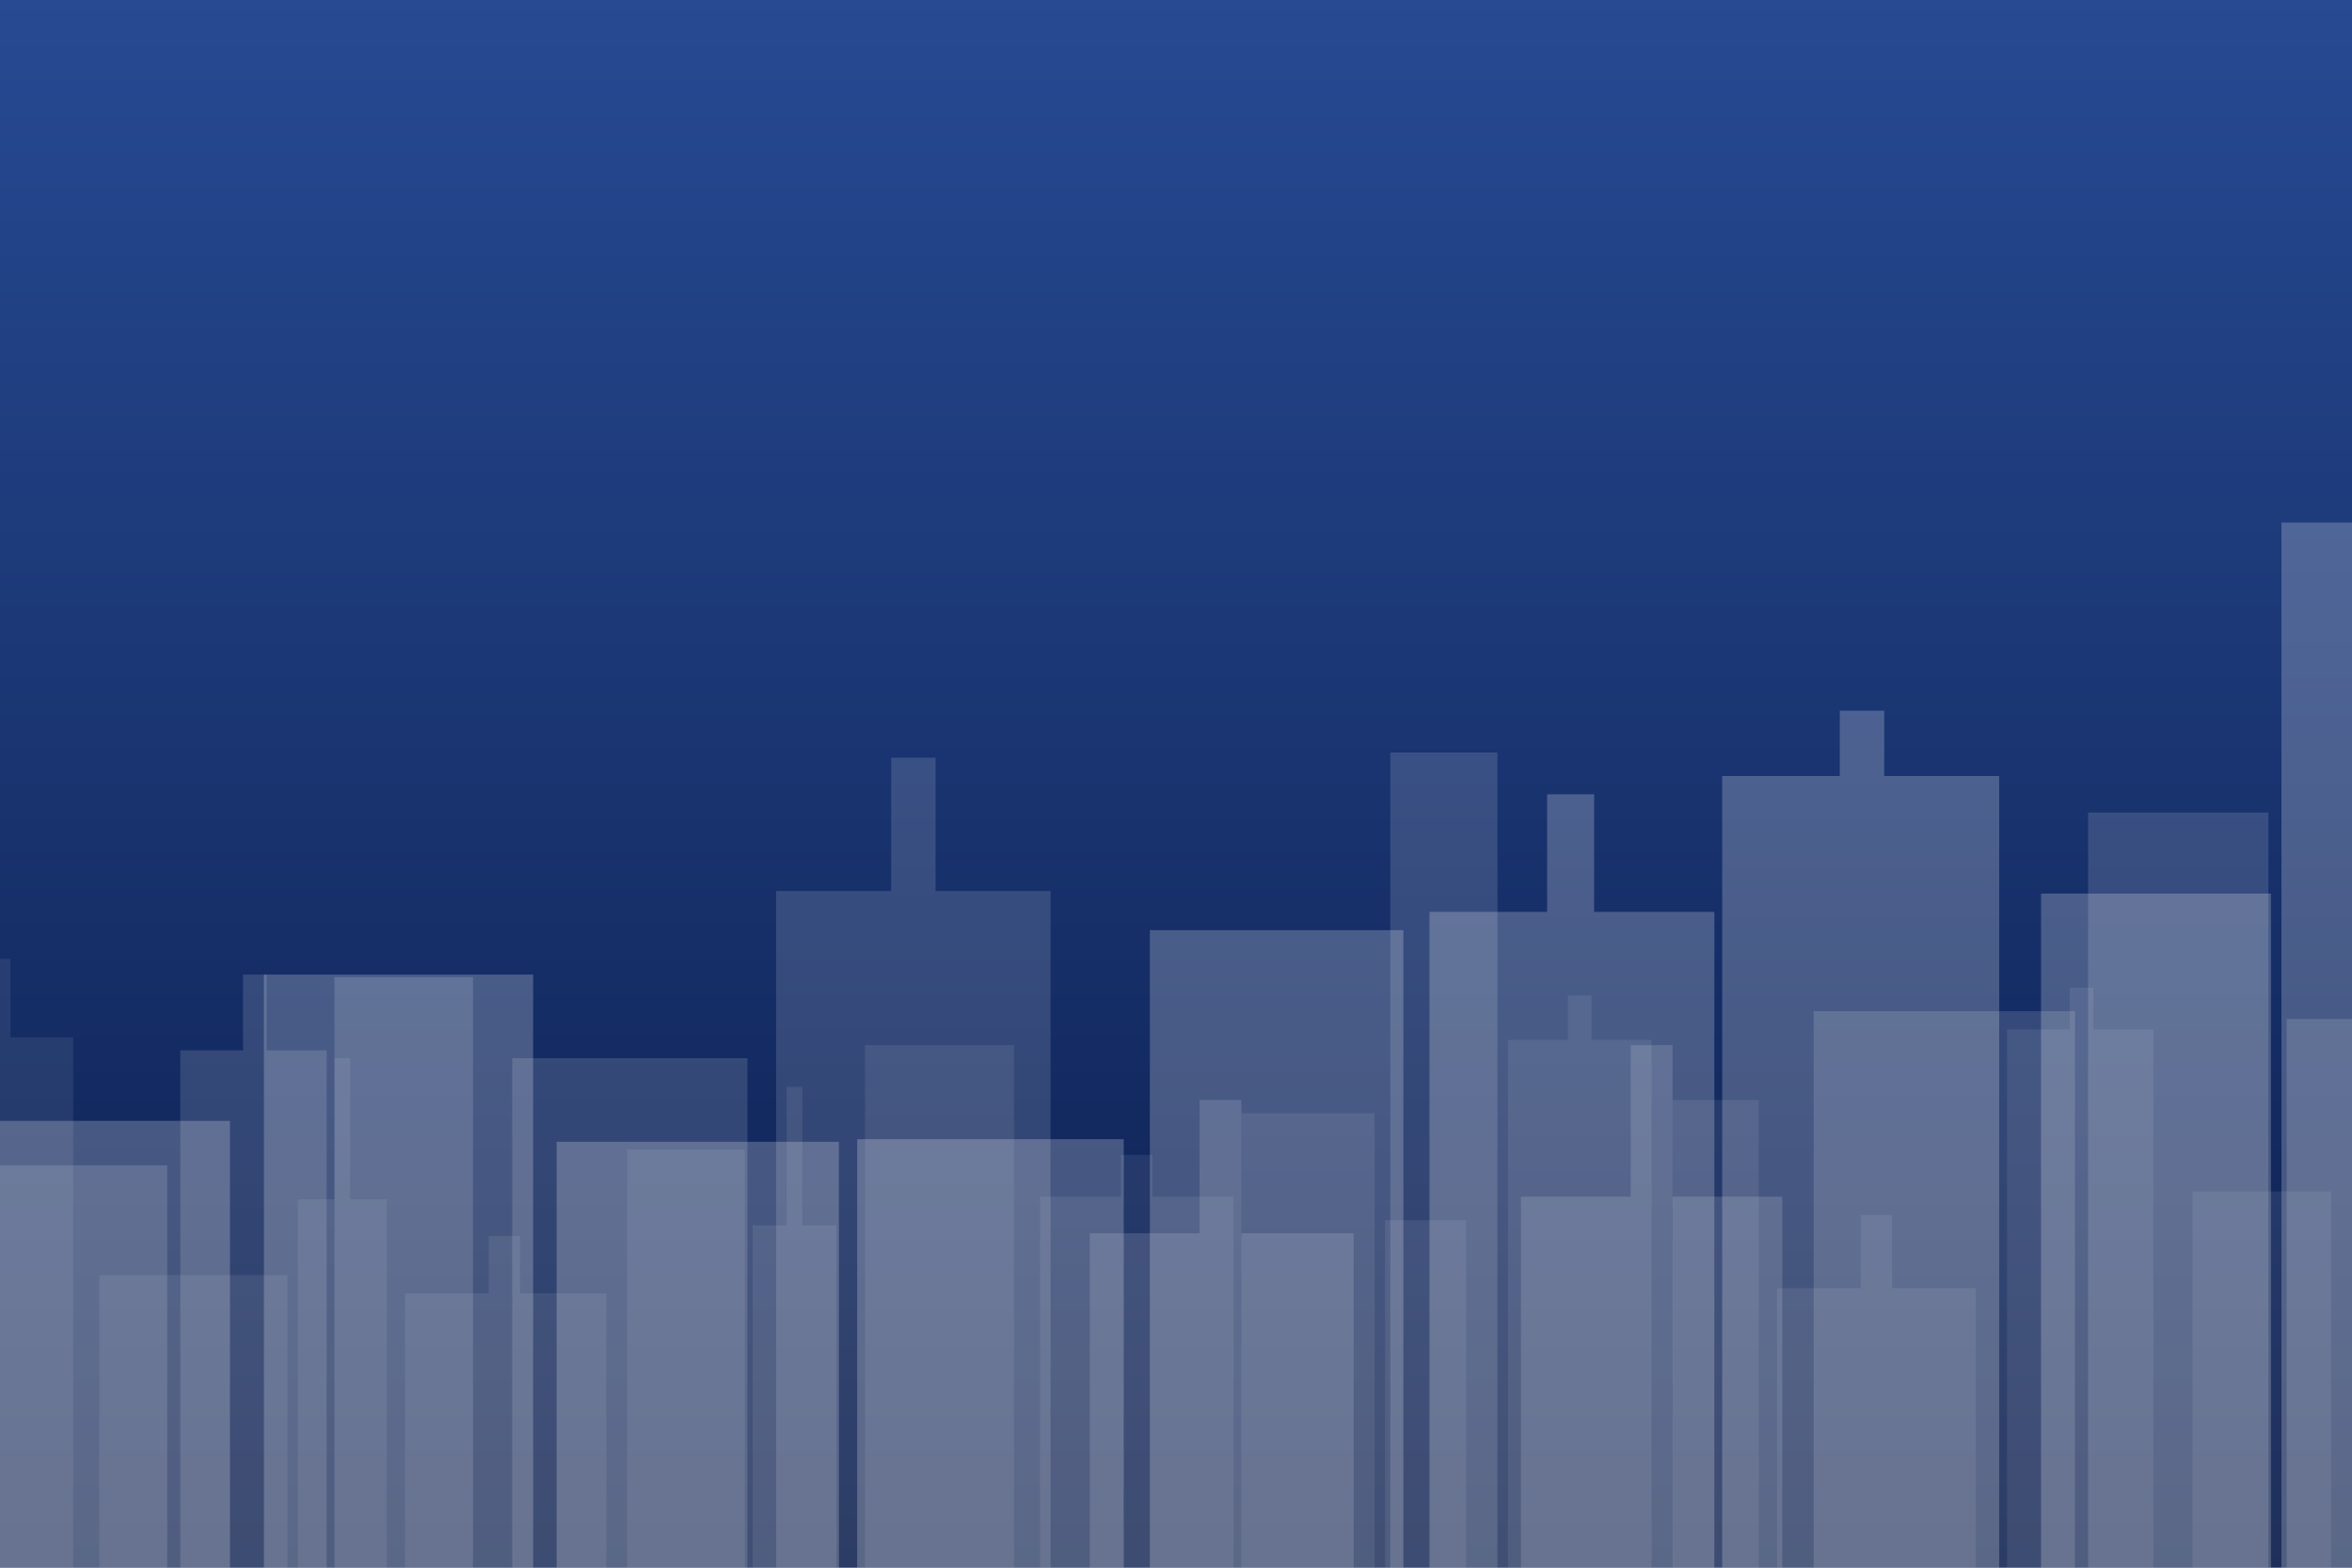
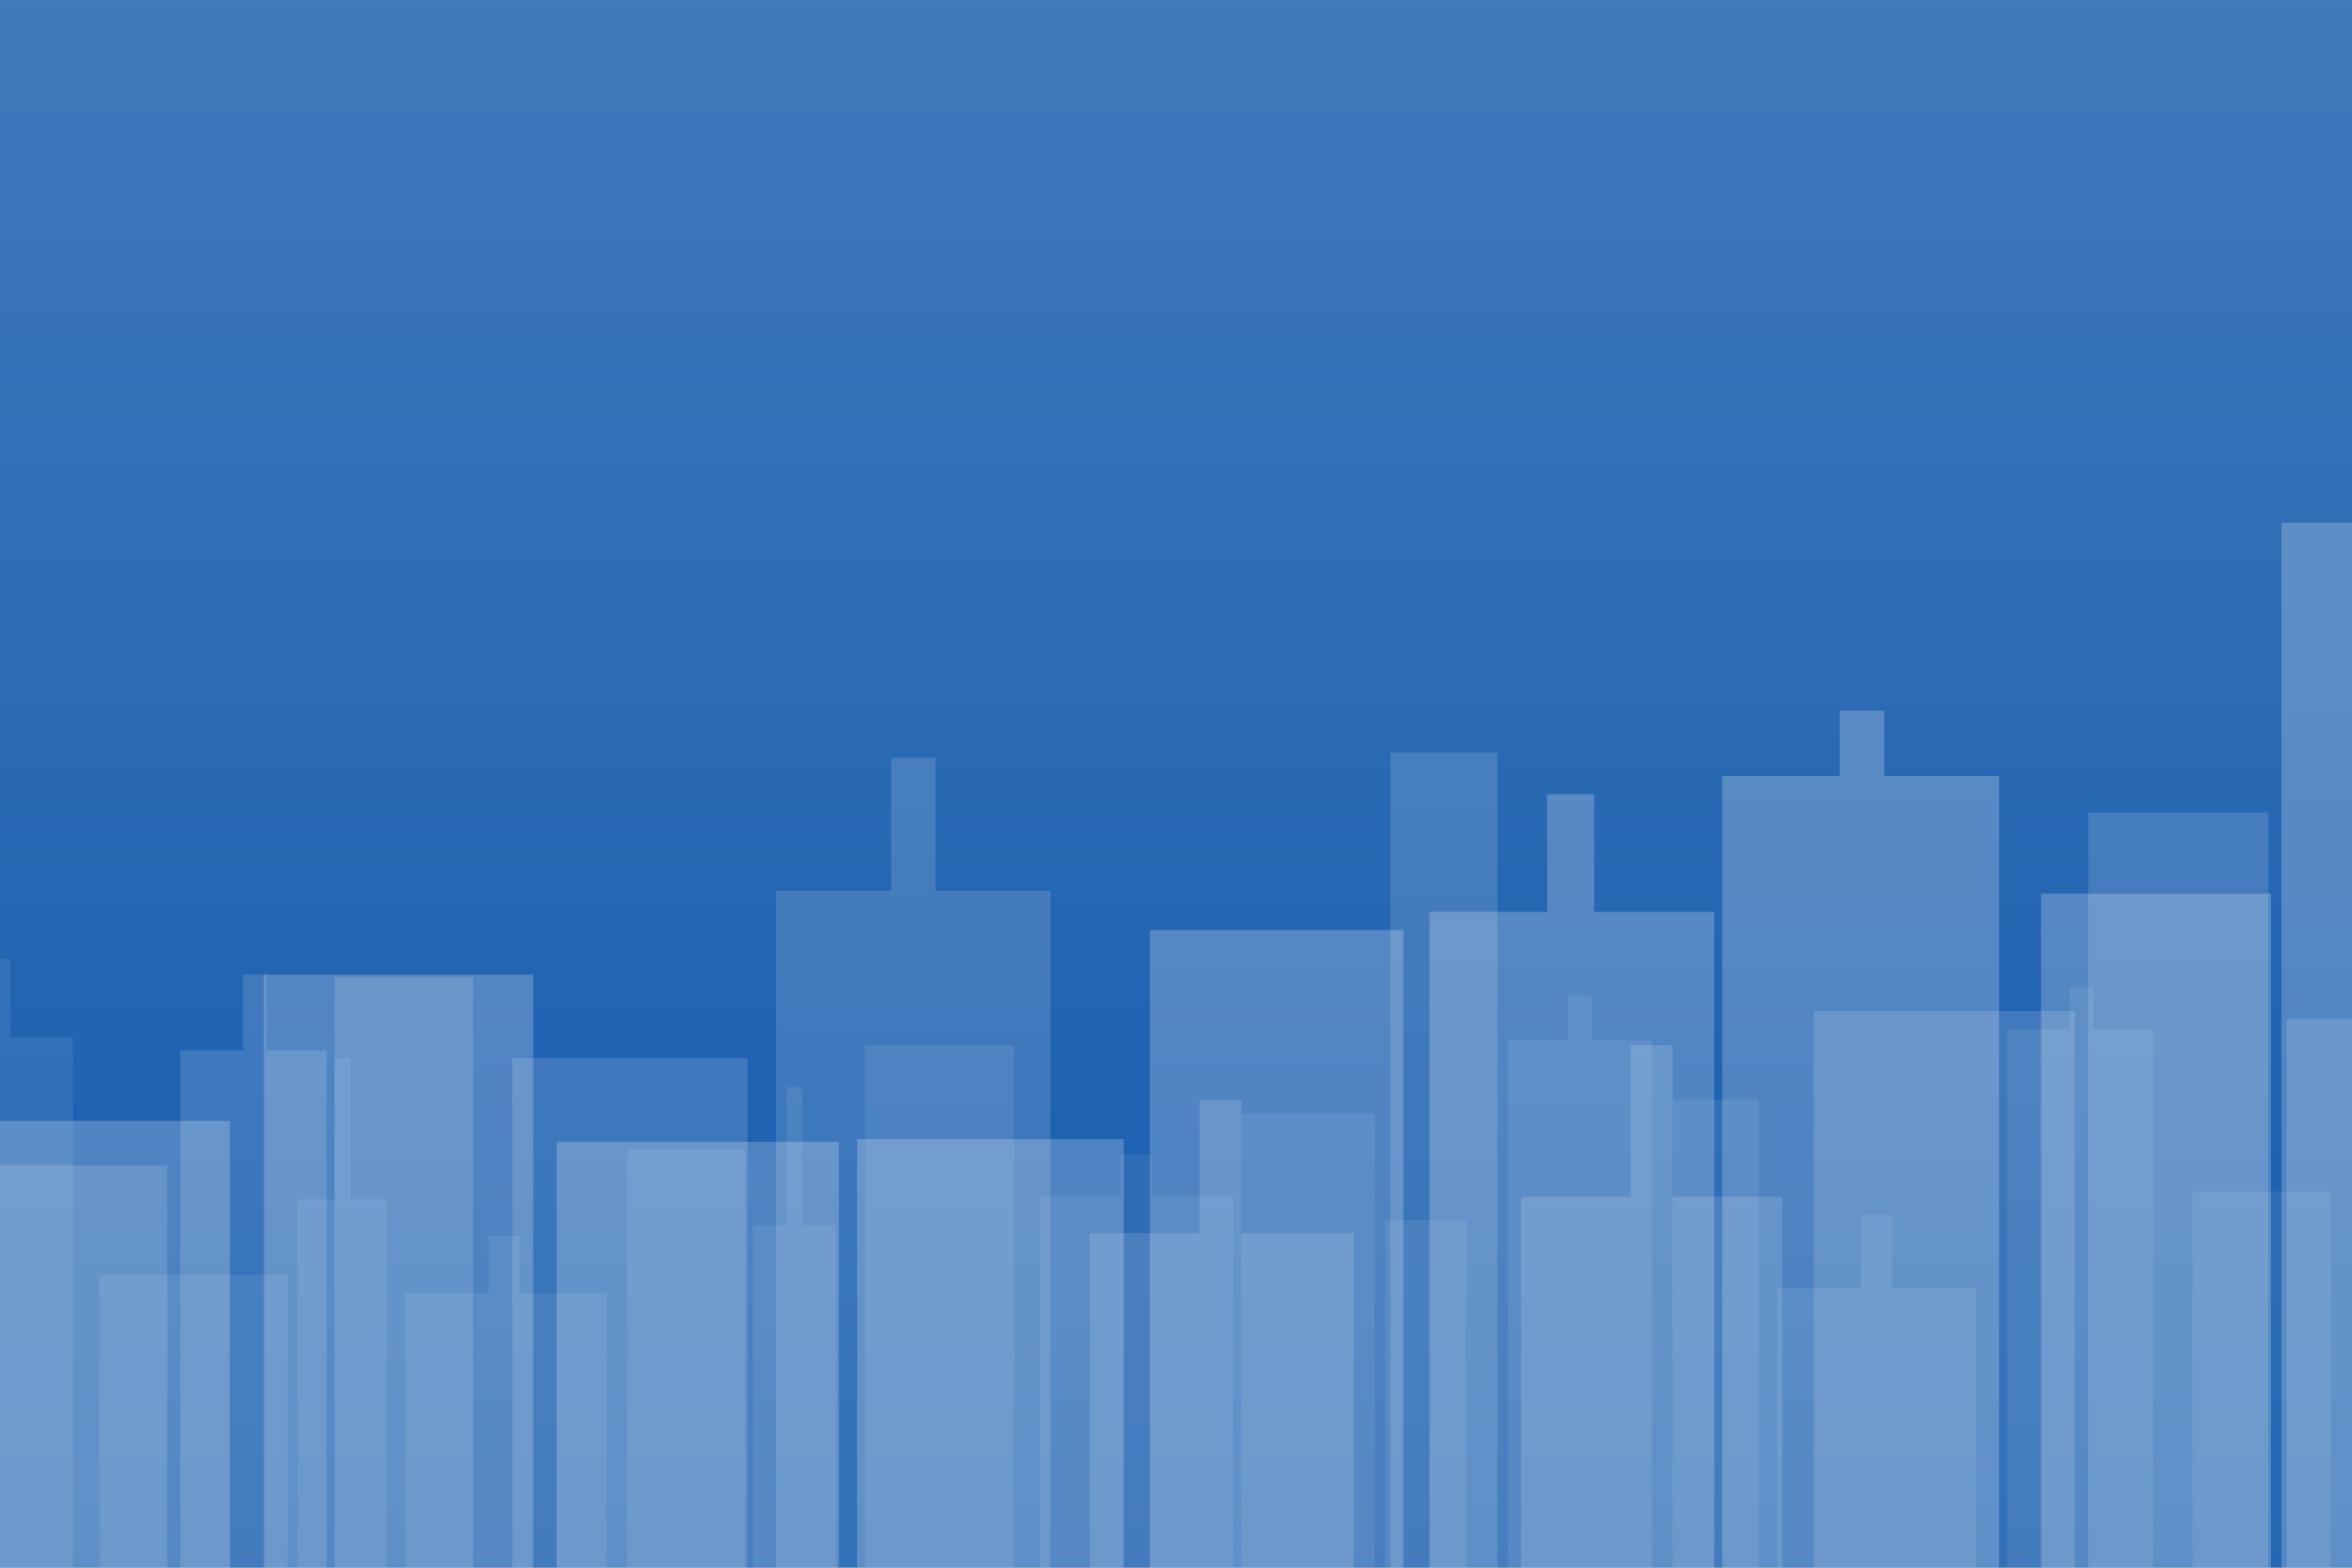
<svg xmlns="http://www.w3.org/2000/svg" viewBox="0 0 900 600" preserveAspectRatio="xMidYMid slice">
  <defs>
    <linearGradient id="g" x1="0" y1="0" x2="0" y2="1">
-       <stop offset="0" stop-color="#274a93" />
-       <stop offset="1" stop-color="#0b1d4c" />
+       <stop offset="0" stop-color="#4179bb" />
+       <stop offset="1" stop-color="#1159ad" />
    </linearGradient>
  </defs>
  <rect width="900" height="600" fill="url(#g)" />
  <g fill="#ffffff" opacity="0.08">
    <rect x="-30" y="397" width="58" height="243" />
    <rect x="-5" y="367" width="9" height="70" />
    <rect x="38" y="488" width="72" height="152" />
    <rect x="114" y="459" width="34" height="181" />
    <rect x="128" y="405" width="6" height="70" />
    <rect x="155" y="495" width="77" height="145" />
    <rect x="187" y="473" width="12" height="70" />
    <rect x="240" y="440" width="45" height="200" />
    <rect x="288" y="469" width="32" height="171" />
    <rect x="301" y="416" width="6" height="70" />
    <rect x="331" y="400" width="57" height="240" />
    <rect x="398" y="458" width="74" height="182" />
    <rect x="429" y="442" width="12" height="70" />
    <rect x="475" y="426" width="51" height="214" />
    <rect x="530" y="467" width="31" height="173" />
    <rect x="577" y="398" width="55" height="242" />
    <rect x="600" y="381" width="9" height="70" />
    <rect x="640" y="421" width="33" height="219" />
    <rect x="680" y="493" width="76" height="147" />
    <rect x="712" y="465" width="12" height="70" />
    <rect x="768" y="394" width="56" height="246" />
    <rect x="792" y="378" width="9" height="70" />
    <rect x="839" y="456" width="53" height="184" />
    <rect x="900" y="471" width="73" height="169" />
    <rect x="930" y="450" width="12" height="70" />
  </g>
  <g fill="#ffffff" opacity="0.14">
    <rect x="-30" y="446" width="94" height="194" />
    <rect x="69" y="402" width="56" height="238" />
    <rect x="93" y="373" width="9" height="70" />
    <rect x="128" y="374" width="53" height="266" />
    <rect x="196" y="405" width="90" height="235" />
    <rect x="297" y="341" width="105" height="299" />
    <rect x="341" y="290" width="17" height="70" />
    <rect x="417" y="472" width="101" height="168" />
    <rect x="459" y="421" width="16" height="70" />
    <rect x="532" y="288" width="41" height="352" />
    <rect x="582" y="458" width="100" height="182" />
    <rect x="624" y="400" width="16" height="70" />
    <rect x="694" y="387" width="100" height="253" />
    <rect x="799" y="311" width="69" height="329" />
    <rect x="875" y="390" width="63" height="250" />
  </g>
  <g fill="#ffffff" opacity="0.22">
    <rect x="-30" y="429" width="118" height="211" />
    <rect x="101" y="373" width="103" height="267" />
    <rect x="213" y="437" width="108" height="203" />
    <rect x="328" y="436" width="102" height="204" />
    <rect x="440" y="356" width="97" height="284" />
    <rect x="547" y="349" width="109" height="291" />
    <rect x="592" y="304" width="18" height="70" />
    <rect x="659" y="297" width="106" height="343" />
    <rect x="704" y="272" width="17" height="70" />
    <rect x="781" y="342" width="88" height="298" />
    <rect x="873" y="200" width="65" height="440" />
    <rect x="900" y="160" width="10" height="70" />
  </g>
</svg>
